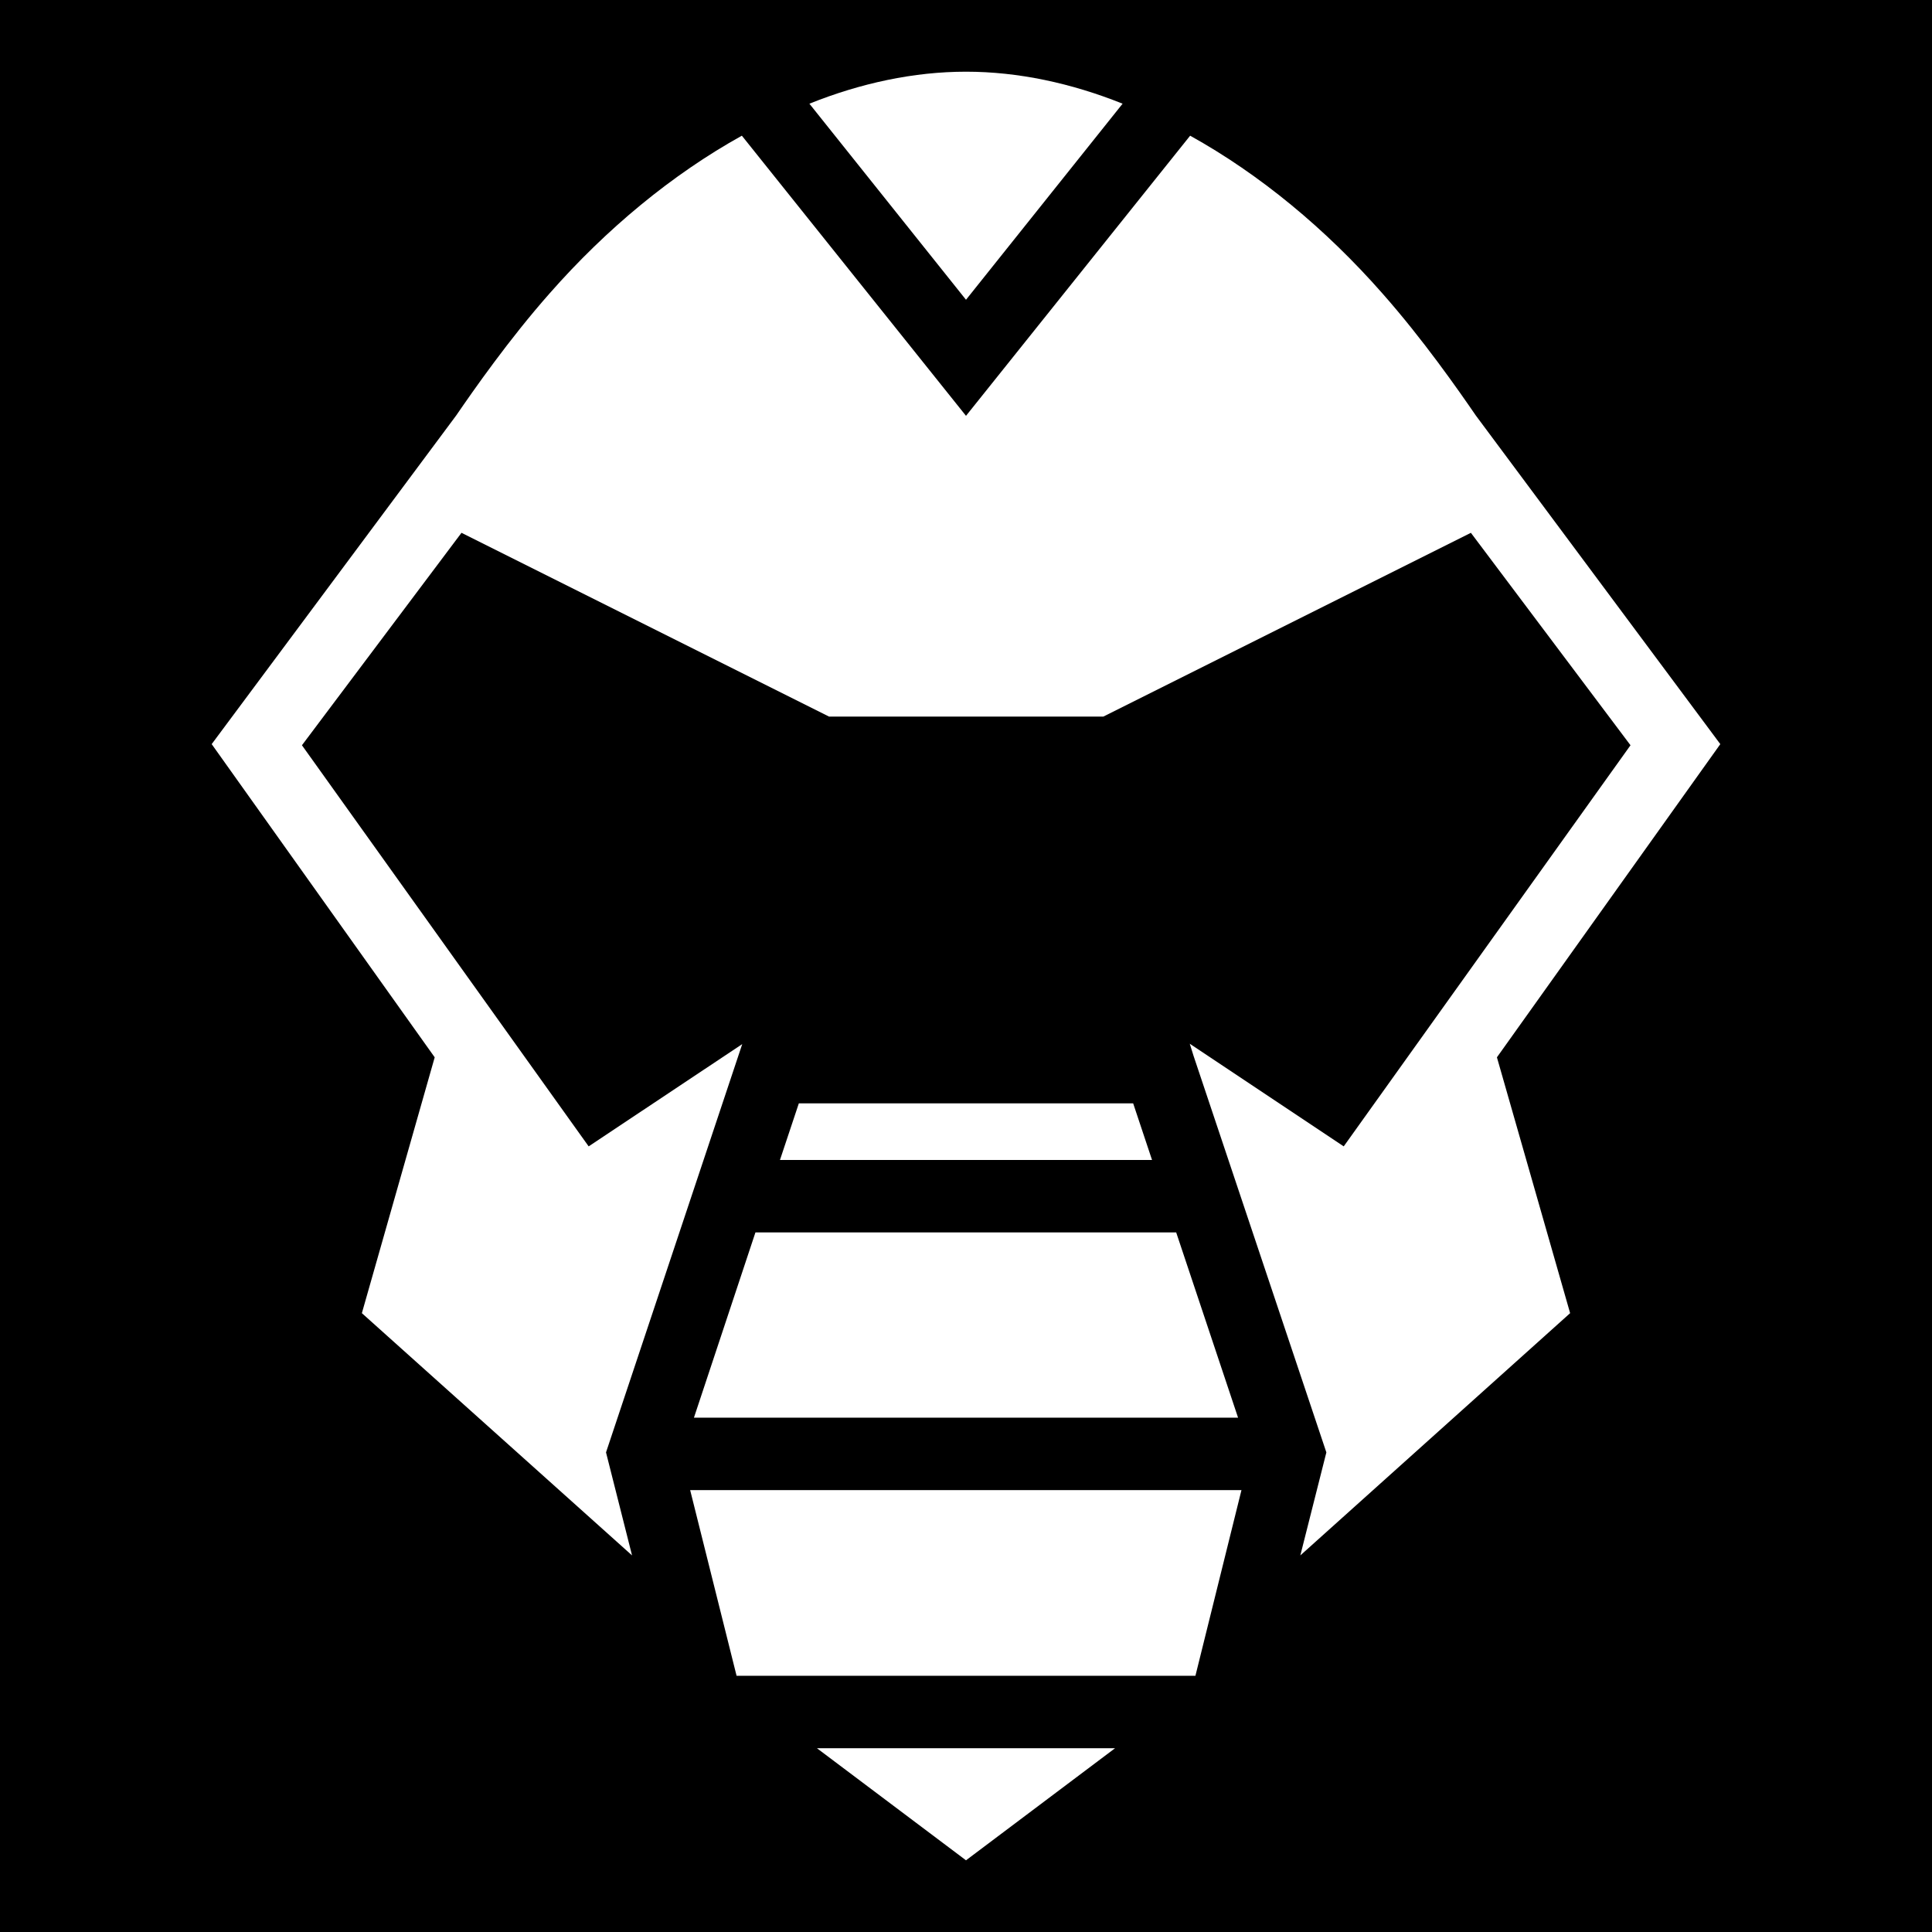
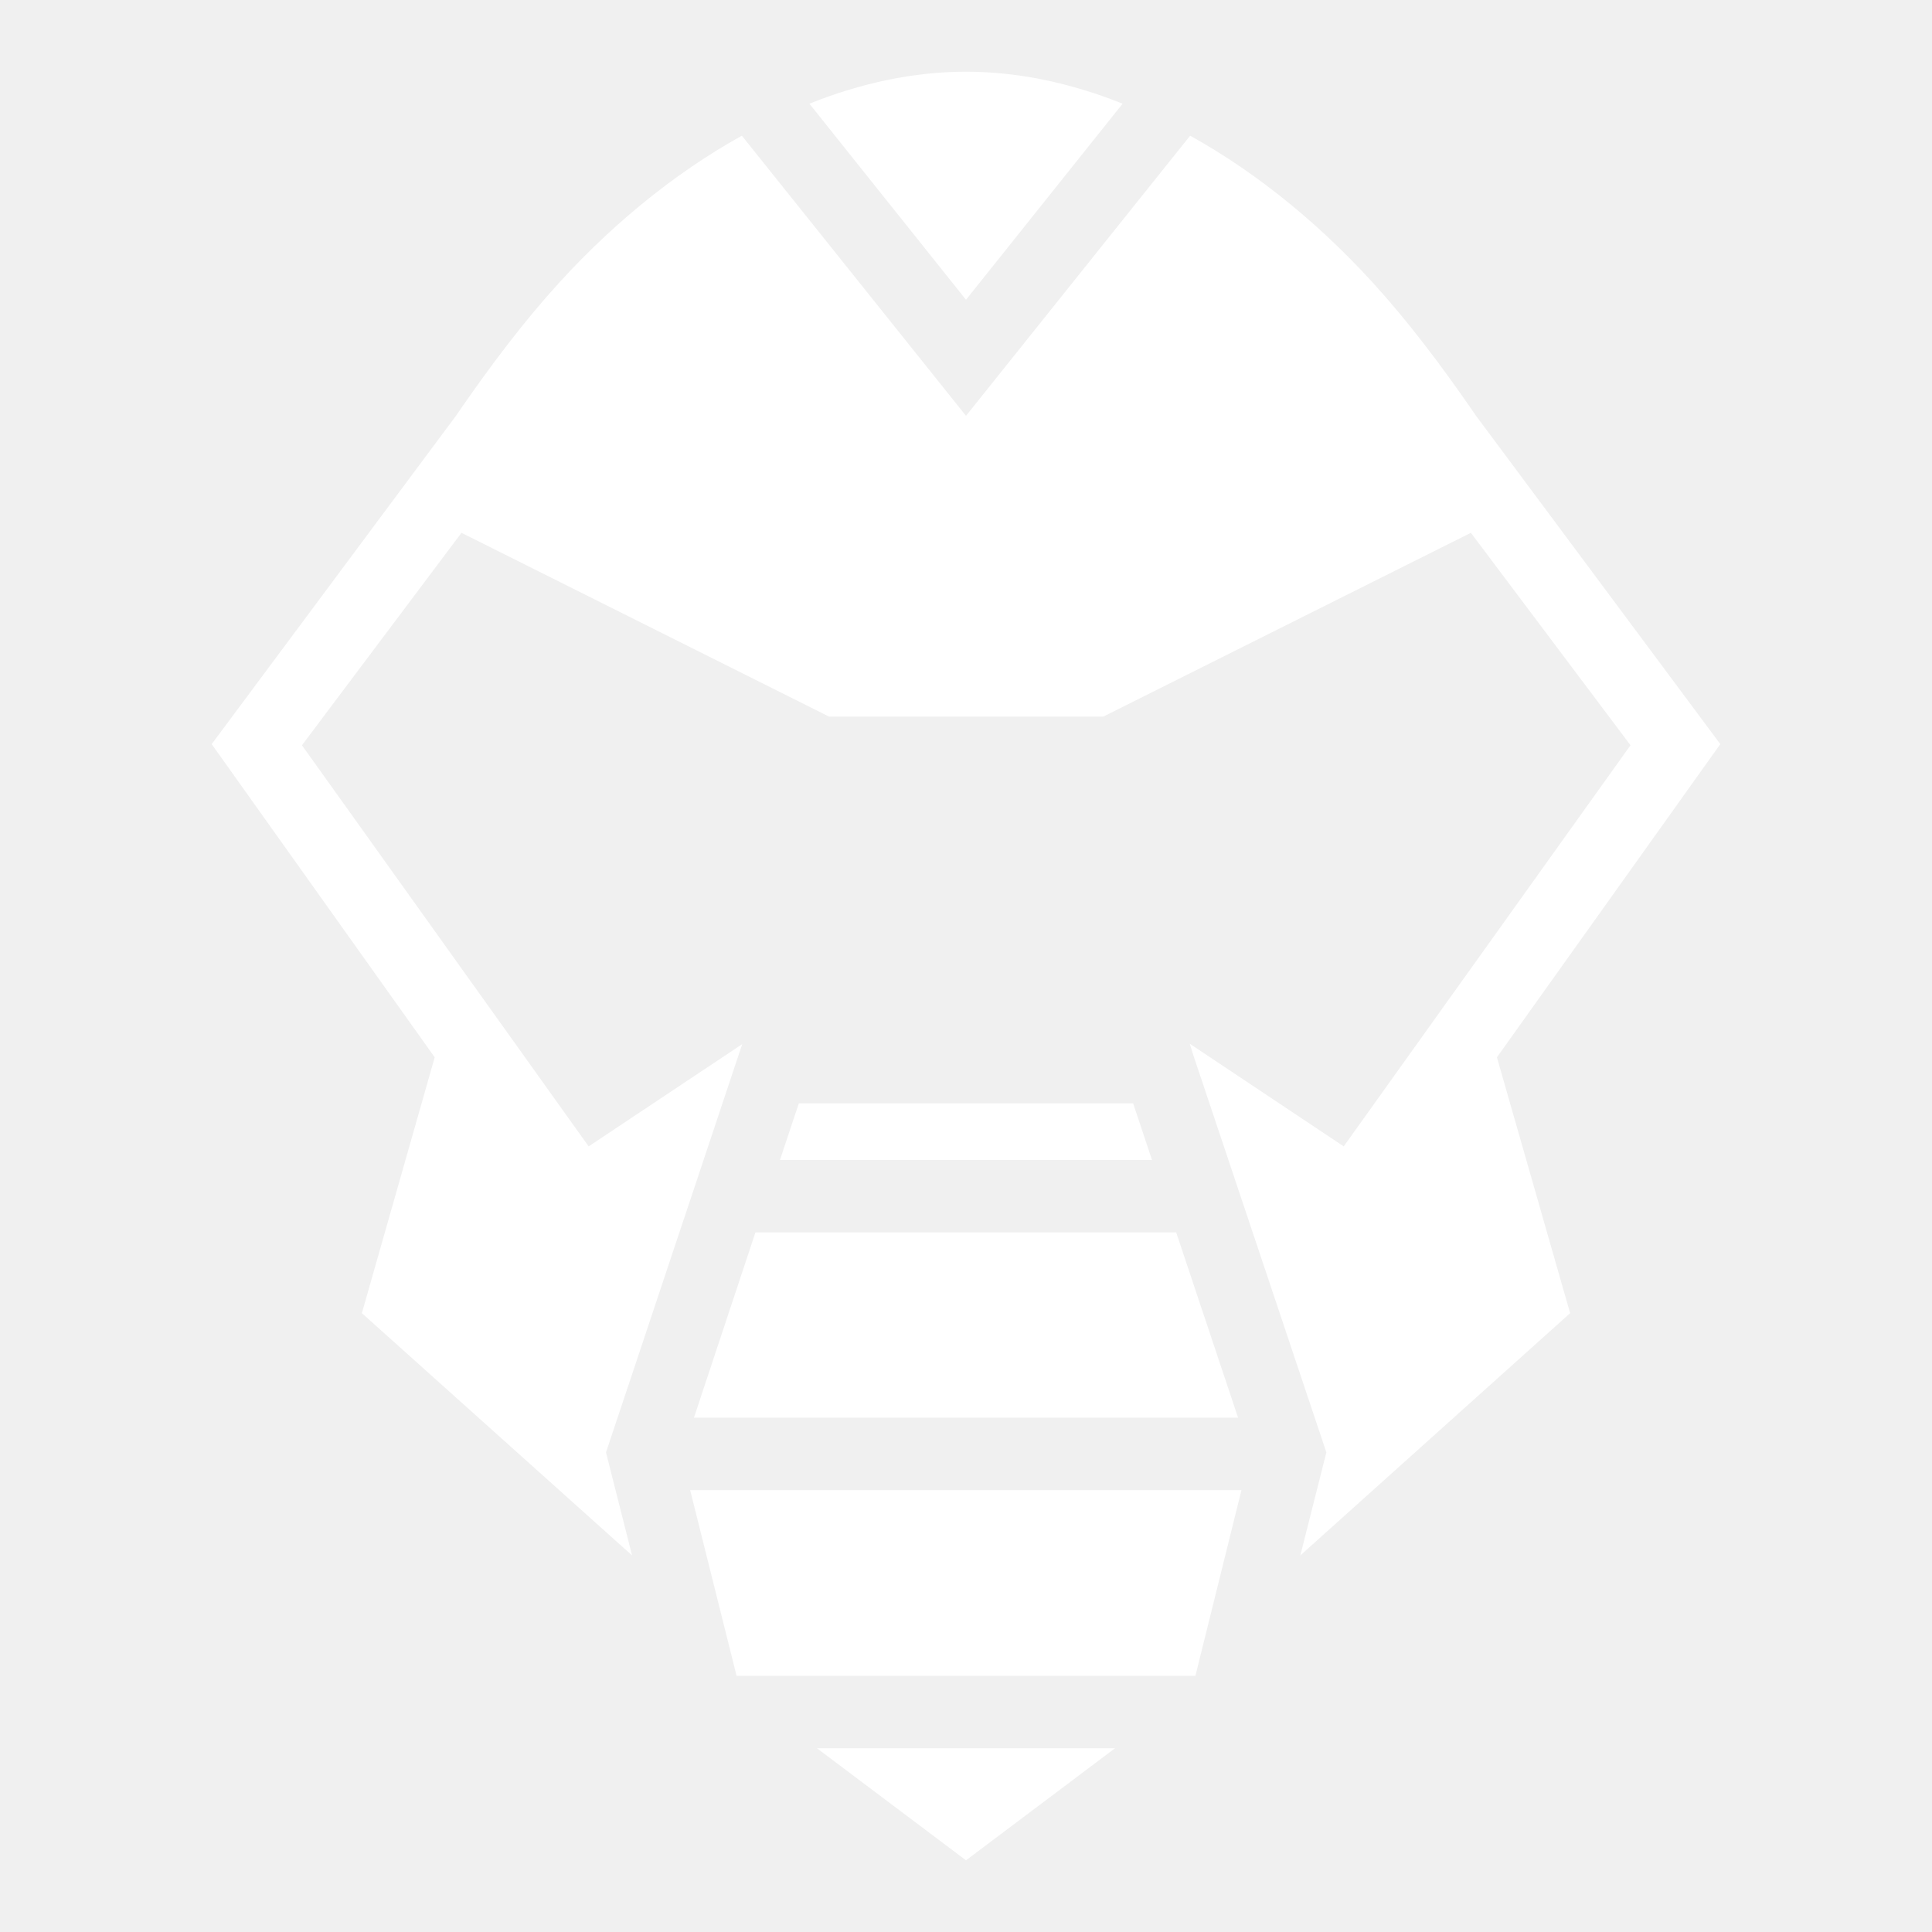
<svg xmlns="http://www.w3.org/2000/svg" viewBox="0 0 512 512">
-   <path d="M0 0h512v512H0z" />
  <path fill="#fff" d="M256 19c-13.8 0-27.9 3.02-41.5 8.48L256 79.44l41.5-51.96C283.9 22.02 269.8 19 256 19zm-59.4 16.96c-18.5 10.27-35.9 24.69-50.9 41.74-10.8 12.21-20.2 25.7-24.8 32.4l-64.8 87.1 59.1 83L95.9 348l71.6 64.2-6.9-27.3 36.1-108.2-40.7 27.1-75.98-106.3 42.28-56.3 97.4 48.7h72.7l97.4-48.7 42.3 56.3-76 106.3-40.8-27.2 1 3.2 35.2 105.1-6.9 27.3 71.5-64.2-19.4-67.8 59.2-83-64.8-87.1c-4.6-6.7-14-20.19-24.8-32.4-15-17.05-32.4-31.47-50.9-41.74L256 110.2zm15.1 256.44l-5 15h98.6l-5-15zm-11.5 34.2l-16.3 49.1h144.2l-16.4-49.1zm-17.3 68.3l12.3 49.2h121.6l12.2-49.2zm33.6 68.4L256 493l39.5-29.7z" />
</svg>
